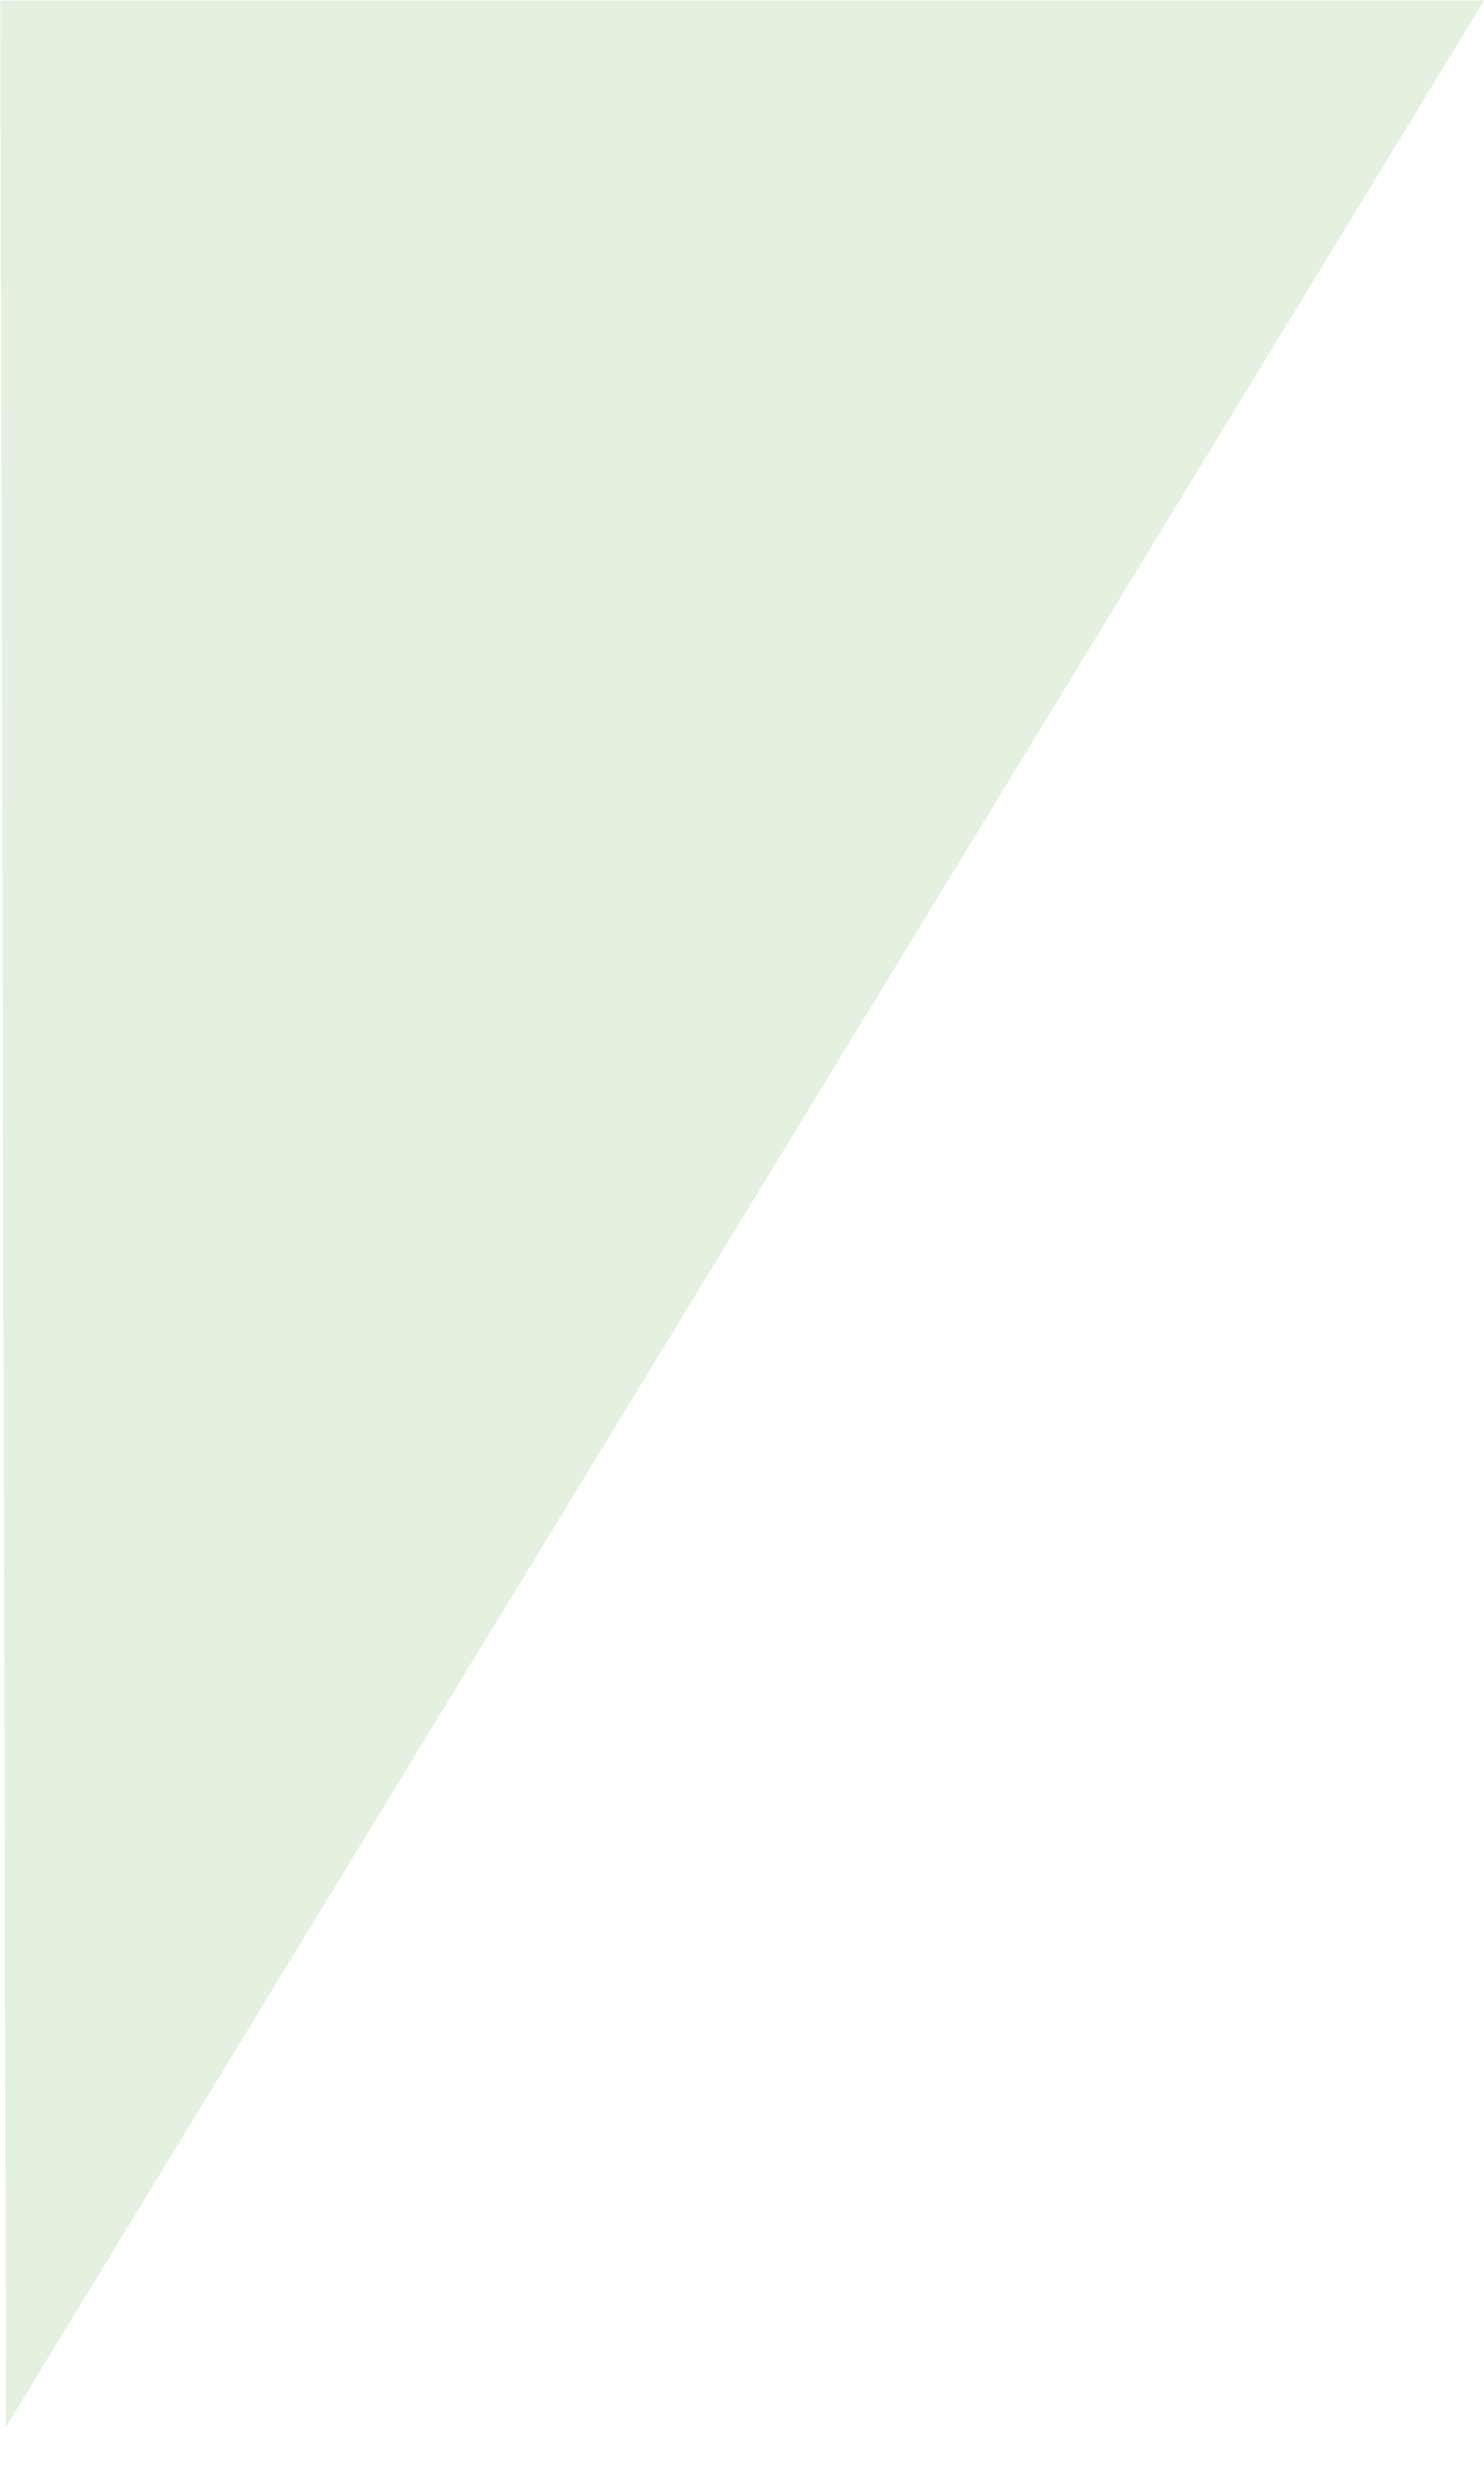
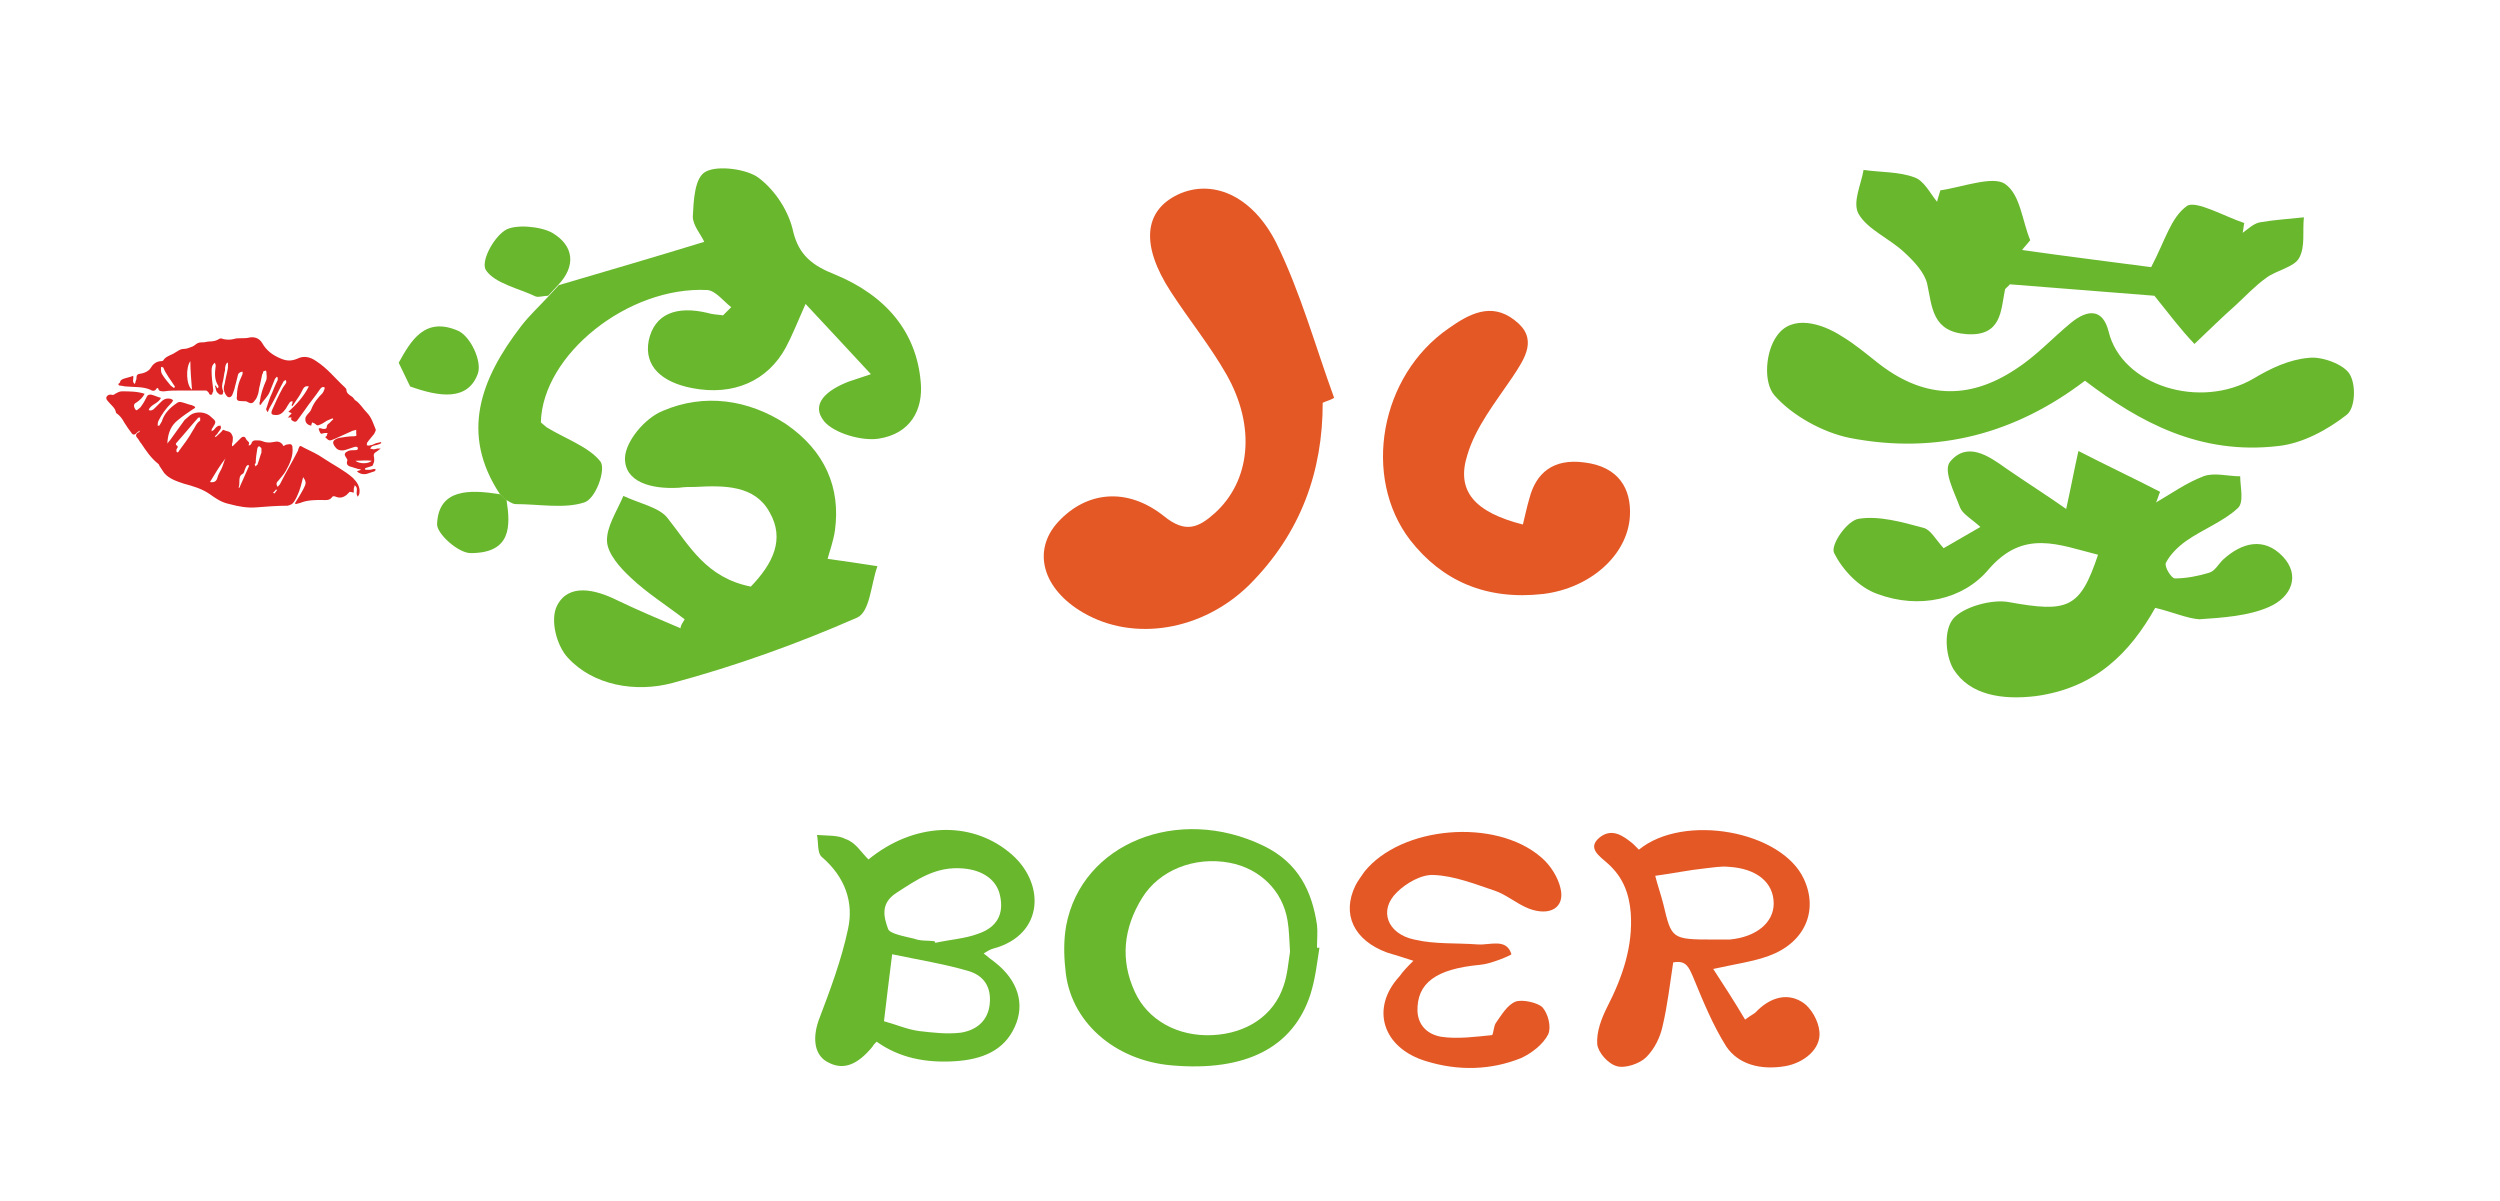
- <svg xmlns="http://www.w3.org/2000/svg" version="1.1" id="图层_1" x="0px" y="0px" viewBox="0 0 548 911" style="enable-background:new 0 0 548 911;" xml:space="preserve">
+ <svg xmlns="http://www.w3.org/2000/svg" version="1.1" id="图层_1" x="0px" y="0px" viewBox="0 0 306 147" style="enable-background:new 0 0 306 147;" xml:space="preserve">
  <style type="text/css">
- 	.st0{opacity:0.5;fill:#CAE3C1;}
+ 	.st0{fill:#DD2525;}
+ 	.st1{fill:#E45826;}
+ 	.st2{fill:#69B72D;}
</style>
-   <polygon class="st0" points="548.1,0.2 2.2,896.2 0.1,0.2 " />
+   <g>
+     <g>
+       <path class="st0" d="M17.1,52.7c-0.1,0.1-0.3,0.2-0.4,0.3c-0.2,0.3-0.5,0.2-0.6,0c-0.3-0.4-0.6-0.8-0.9-1.3    c-0.2-0.4-0.5-0.8-0.9-1.1c-0.1,0-0.1-0.1-0.1-0.1c-0.1-0.6-0.6-0.9-1-1.4c-0.2-0.2-0.3-0.5,0-0.7c0.1-0.1,0.3-0.1,0.4-0.1    c0.2,0.1,0.4,0,0.5-0.1c0.2-0.1,0.5-0.3,0.8-0.3c0.9,0,1.9,0,2.8,0.3c-0.2,0.4-0.5,0.7-0.9,1c-0.4,0.2-0.5,0.4-0.3,0.8    c0.1,0.2,0.2,0.3,0.4,0.1c0.1-0.1,0.3-0.2,0.4-0.4c0.3-0.4,0.5-0.8,0.7-1.2c0.1-0.2,0.3-0.2,0.5-0.2c0.4,0.1,0.8,0.3,1.2,0.4    c-0.3,0.7-1.3,0.8-1.5,1.5c0.3,0.1,0.5,0,0.7-0.2c0.2-0.2,0.5-0.5,0.7-0.7c0.3-0.3,0.6-0.6,1.2-0.5c0.1,0,0.3,0.1,0.4,0.2    c-0.1,0.1-0.1,0.2-0.2,0.3c-0.7,0.7-1.2,1.4-1.6,2.2c-0.1,0.2-0.1,0.4-0.1,0.6c0.1,0,0.1,0,0.2,0c0.1-0.2,0.2-0.3,0.3-0.5    c0.3-1,1-1.7,1.9-2.3c0.1-0.1,0.3-0.1,0.4-0.1c0.5,0.1,0.9,0.3,1.4,0.4c0.5,0.2,0.5,0.3,0.1,0.5c-0.6,0.4-1.2,0.8-1.8,1.3    c-0.9,0.7-1.2,1.6-1.3,2.6c0,0.1,0,0.1,0,0.3c0.1-0.2,0.2-0.3,0.3-0.4c0.6-0.8,1.2-1.7,1.8-2.5c0.2-0.2,0.5-0.4,0.7-0.6    c0.7-0.5,1.9-0.4,2.5,0.2c0.7,0.6,0.7,0.6,0.2,1.4c-0.1,0.1-0.1,0.2-0.1,0.4c0.1-0.1,0.2-0.1,0.3-0.2c0.1-0.1,0.2-0.3,0.4-0.4    c0.1-0.1,0.2-0.1,0.4-0.1c0,0.1,0.1,0.3,0,0.4c-0.1,0.2-0.3,0.4-0.4,0.6c-0.1,0.1-0.2,0.2-0.3,0.3c0,0,0.1,0.1,0.1,0.1    c0.3-0.3,0.7-0.6,0.9-0.9c0.3,0.1,0.5,0.2,0.6,0.2c0.4,0.1,0.5,0.4,0.6,0.7c0,0.3,0,0.6-0.1,0.8c0,0.1,0,0.2,0,0.3    c0,0,0.1,0,0.1,0c0.1-0.1,0.3-0.3,0.4-0.4c0.2-0.2,0.4-0.4,0.6-0.6c0.2-0.2,0.5-0.2,0.6,0.1c0.1,0.3,0.6,0.4,0.3,0.8    c0.1,0,0.1,0,0.2,0c0.1-0.1,0.2-0.2,0.2-0.3c0.1-0.2,0.2-0.3,0.5-0.3c0.3,0,0.6,0,0.8,0.1c0.5,0.2,0.9,0.2,1.4,0.1    c0.4-0.1,0.9-0.1,1.2,0.5c0.2-0.1,0.3-0.2,0.5-0.2c0.4-0.1,0.6,0,0.6,0.4c0.1,1-0.3,1.9-0.8,2.8c-0.2,0.4-0.6,0.8-0.9,1.2    c-0.2,0.2-0.4,0.4-0.1,0.8c0.1-0.2,0.3-0.3,0.3-0.4c0.7-1.4,1.5-2.7,2.2-4.1c0,0,0-0.1,0-0.1c0.2-0.5,0.2-0.5,0.7-0.2    c0.8,0.4,1.7,0.8,2.4,1.3c1.2,0.8,2.6,1.5,3.6,2.4c0.5,0.5,0.9,1.1,0.8,1.8c0,0.2-0.1,0.3-0.2,0.5c-0.4-0.5,0.2-1-0.4-1.4    c0,0.2-0.1,0.3-0.1,0.5c0,0.1,0,0.3,0,0.4c-0.1,0-0.3-0.1-0.5-0.1c-0.1,0.1-0.2,0.2-0.4,0.4c-0.4,0.3-0.8,0.4-1.3,0.2    c-0.2-0.1-0.4-0.1-0.5,0.1c-0.3,0.4-0.8,0.3-1.2,0.3c-0.8,0-1.7,0-2.5,0.3c-0.2,0.1-0.4,0.1-0.7,0.2c0,0-0.1-0.1-0.1-0.1    c0.2-0.3,0.3-0.5,0.5-0.8c0.2-0.4,0.5-0.8,0.7-1.3c0.2-0.4,0.1-0.7-0.2-1.1c0,0.1-0.1,0.3-0.1,0.4c-0.2,0.9-0.5,1.8-1,2.6    c-0.2,0.3-0.4,0.4-0.8,0.5c-1.3,0-2.5,0.1-3.8,0.2c-1.1,0.1-2.2-0.1-3.3-0.4c-1-0.2-1.7-0.7-2.4-1.2c-1-0.7-2.1-1-3.2-1.3    c-0.9-0.3-1.8-0.6-2.4-1.3c-0.2-0.3-0.4-0.6-0.6-0.9c0-0.1-0.1-0.2-0.1-0.2c-0.9-0.7-1.5-1.6-2.1-2.5c-0.2-0.2-0.3-0.5-0.5-0.7    c-0.2-0.2-0.2-0.4,0-0.6C17.1,52.9,17.1,52.8,17.1,52.7C17.1,52.7,17.1,52.7,17.1,52.7z M21.6,55.3c0,0,0.1,0,0.1,0.1    c0.1-0.1,0.2-0.1,0.2-0.2c0.6-0.8,1.2-1.6,1.7-2.5c0.3-0.4,0.4-0.9,0.9-1.2c0,0,0,0,0-0.1c0-0.1,0-0.2,0-0.3c-0.1,0-0.3,0-0.3,0.1    c-0.9,1-1.7,2-2.6,3c-0.1,0.1-0.1,0.2,0,0.3c0.3,0.2,0.1,0.3,0,0.5C21.6,55.1,21.6,55.2,21.6,55.3z M31.3,57.1    c0.1-0.1,0.1-0.2,0.2-0.2c0.2-0.5,0.3-1,0.5-1.5c0-0.2,0-0.4,0-0.5c0-0.1-0.2-0.2-0.3-0.3c-0.1,0.1-0.2,0.2-0.2,0.3    c-0.1,0.6-0.2,1.2-0.2,1.8C31.1,56.8,31.2,56.9,31.3,57.1z M27.6,56.1C27.6,56.1,27.6,56.1,27.6,56.1C26.9,57,26.3,58,25.7,59    c0.5,0.1,0.8-0.1,0.9-0.5c0.1-0.4,0.3-0.7,0.5-1.1C27.3,57,27.4,56.5,27.6,56.1z M30.5,57c0,0-0.1,0-0.1-0.1    c-0.3,0.1-0.3,0.3-0.4,0.5c-0.1,0.2-0.1,0.5-0.3,0.6c-0.4,0.2-0.4,0.6-0.4,1c0,0.2,0,0.4-0.1,0.7c0,0,0.1,0,0.1,0    C29.7,58.8,30.1,57.9,30.5,57z M33.4,60.3c0.1,0,0.1,0.1,0.2,0.1c0.1-0.1,0.2-0.3,0.3-0.4c0,0-0.1-0.1-0.1-0.1    C33.7,60,33.6,60.2,33.4,60.3z" />
+       <path class="st0" d="M16.3,46c0.1,0.4-0.2,0.7,0.2,1c0.1-0.2,0.1-0.4,0.2-0.6c0-0.6,0.1-0.6,0.7-0.7c0.4-0.1,0.8-0.3,1-0.6    c0.3-0.5,0.7-0.9,1.4-0.9c0.1,0,0.2-0.1,0.2-0.1c0.2-0.4,0.8-0.6,1.2-0.8c0.2-0.1,0.3-0.2,0.5-0.3c0.3-0.2,0.5-0.3,0.9-0.3    c0.3,0,0.7-0.2,1-0.3c0.2-0.1,0.4-0.3,0.6-0.4c0.2-0.1,0.5-0.1,0.7-0.1c0.2,0,0.5-0.1,0.7-0.1c0.5,0,0.9-0.1,1.2-0.3    c0.1-0.1,0.4-0.1,0.5,0c0.5,0.1,0.9,0.1,1.3,0c0.3-0.1,0.6-0.1,0.9-0.1c0.4,0,0.7,0,1.1-0.1c0.7-0.1,1.2,0.2,1.5,0.7    c0.5,0.9,1.3,1.5,2.3,1.9c0.7,0.3,1.3,0.3,2,0c0.8-0.4,1.6-0.2,2.3,0.3c1.4,0.9,2.3,2.1,3.5,3.2c0.1,0.1,0.2,0.2,0.2,0.3    c0,0.4,0.3,0.6,0.6,0.8c0.2,0.1,0.3,0.3,0.4,0.4c0,0,0,0.1,0.1,0.1c0.6,0.4,0.9,1,1.4,1.5c0.6,0.6,0.8,1.4,1.1,2.1    c0,0.1-0.1,0.3-0.2,0.5c-0.3,0.4-0.6,0.7-0.8,1c-0.1,0.1-0.1,0.2-0.1,0.4c0.1,0,0.3,0.1,0.4,0c0.2,0,0.4-0.1,0.6-0.2    c0.2-0.1,0.5-0.1,0.7-0.2c0,0,0,0.1,0.1,0.1c-0.1,0.1-0.3,0.2-0.4,0.2c-0.2,0.1-0.5,0.1-0.7,0.2c-0.1,0-0.2,0.2-0.3,0.3    c0.1,0,0.3,0.1,0.4,0.1c0.2,0,0.4-0.1,0.5-0.1c0.1,0,0.2,0,0.4,0c-0.1,0.1-0.3,0.2-0.4,0.3c-0.5,0.3-0.5,0.4-0.4,0.9    c0,0.1,0,0.2,0,0.3c0,0.2-0.1,0.3-0.2,0.6c-0.2,0.1-0.6,0.2-0.9,0.3c0,0.1,0,0.1,0,0.2c0.2,0,0.4,0,0.6,0c0.2,0,0.3-0.1,0.5-0.1    c0.1,0,0.2,0.1,0.2,0.1c-0.1,0.1-0.1,0.2-0.2,0.2c-0.3,0.1-0.6,0.2-0.9,0.3c-0.4,0.1-0.9,0-1.2-0.3c0.1-0.1,0.3-0.1,0.5-0.2    c-0.2-0.1-0.3-0.1-0.4-0.1c-0.2-0.1-0.4-0.1-0.6-0.2c-0.4-0.1-0.9-0.2-0.7-0.8c0.1-0.1-0.1-0.3-0.2-0.5c-0.2-0.3-0.1-0.5,0.3-0.7    c0.3-0.1,0.5-0.1,0.8-0.1c0.2,0,0.4,0,0.4-0.2c0-0.3-0.3-0.2-0.4-0.2c-0.3,0.1-0.6,0.2-0.9,0.3c-0.5,0.2-1.1,0.2-1.4-0.2    c-0.6-0.7-0.3-1,0.4-1.2c0.6-0.1,1.2-0.2,1.8-0.2c0.3,0,0.4-0.1,0.3-0.3c0-0.1,0-0.3,0-0.5c-0.2,0.1-0.5,0.1-0.6,0.2    c-0.7,0.3-1.3,0.6-2,0.9c-0.7,0.3-0.7,0.3-1.2-0.2c0.1-0.1,0.2-0.1,0.2-0.2c0-0.1,0.1-0.2,0.1-0.3c-0.1,0-0.2,0-0.3,0    c-0.2,0-0.4,0.1-0.5,0.1c-0.2-0.2-0.2-0.4-0.3-0.6c0,0,0.1-0.1,0.1-0.1c0.2,0,0.3,0.1,0.5,0.1c0.2,0,0.4,0,0.4-0.3    c0-0.1,0.1-0.3,0.3-0.4c0.2-0.2,0.3-0.3,0.5-0.5c0,0-0.1-0.1-0.1-0.1c-0.2,0.1-0.5,0.2-0.7,0.3c-0.3,0.2-0.6,0.4-0.9,0.5    c-0.2,0.1-0.3,0.1-0.5-0.1c-0.1-0.1-0.2-0.1-0.4-0.2c0,0.1-0.1,0.2-0.1,0.4c-0.6-0.1-0.8-0.5-0.7-1c0-0.1,0.1-0.1,0.1-0.2    c0.2-0.3,0.5-0.5,0.6-0.8c0.3-0.8,0.8-1.4,1.4-2c0-0.1,0.1-0.1,0.1-0.2c0.1-0.2,0.2-0.4,0.1-0.5c-0.3-0.1-0.4,0.1-0.5,0.2    c-0.6,0.9-1.3,1.7-1.9,2.6c-0.3,0.4-0.5,0.7-0.8,1.1c-0.1,0.1-0.2,0.4-0.5,0.3c-0.2-0.1-0.5-0.2-0.3-0.5c-0.2,0-0.3,0-0.5,0    c0.1-0.1,0.2-0.1,0.2-0.2c0.1-0.1,0.2-0.2,0.3-0.3c-0.1-0.1-0.2-0.1-0.4-0.2c1-0.9,1.9-1.9,2.5-3.1c-0.4-0.1-0.6,0.1-0.7,0.3    c-0.2,0.4-0.4,0.8-0.7,1.2c-0.2,0.3-0.4,0.6-0.6,0.9c0,0-0.1,0-0.1-0.1c0-0.1,0.1-0.2,0.1-0.3c0-0.1,0-0.2,0-0.2    c-0.1,0-0.3,0.1-0.3,0.1c-0.2,0.3-0.4,0.6-0.5,0.8c-0.3,0.4-0.6,0.8-1.2,0.8c-0.5,0-0.7-0.1-0.5-0.6c0.4-0.9,0.8-1.8,1.3-2.7    c0.1-0.2,0.3-0.4,0.4-0.6c0.1-0.1,0-0.2,0-0.4c-0.1,0.1-0.3,0.1-0.3,0.2c-0.5,0.9-0.9,1.8-1.4,2.7c-0.2,0.3-0.4,0.7-0.5,1    c0,0-0.1,0-0.1,0c0-0.1-0.2-0.3-0.1-0.4c0.2-0.6,0.4-1.3,0.7-1.9c0.2-0.5,0.4-1,0.6-1.4c0.1-0.1,0.1-0.3,0.1-0.5    c0,0-0.1,0-0.1-0.1c-0.1,0.1-0.3,0.3-0.3,0.4c-0.2,0.5-0.4,1-0.6,1.5c-0.1,0.2-0.2,0.4-0.3,0.5c-0.2,0.3-0.5,0.6-0.7,0.9    c0,0.1-0.1,0.1-0.2,0.2c0-0.2-0.1-0.3,0-0.4c0.1-0.9,0.4-1.8,0.8-2.7c0.1-0.3,0-0.7,0-1c0-0.1-0.1-0.2-0.2-0.1    c-0.1,0-0.2,0.1-0.2,0.1c0,0.1,0,0.2-0.1,0.3c-0.1,0.5-0.2,0.9-0.3,1.4c-0.1,0.3-0.1,0.6-0.2,1c-0.1,0.3-0.2,0.6-0.4,0.8    c-0.2,0.3-0.4,0.5-0.9,0.2c-0.1-0.1-0.4-0.1-0.7-0.1c-0.5,0-0.7-0.1-0.6-0.6c0-0.9,0.2-1.7,0.6-2.5c0.1-0.2,0.1-0.3,0.1-0.5    c-0.4,0-0.6,0.3-0.6,0.5c-0.1,0.5-0.3,1.1-0.4,1.6c-0.1,0.3-0.2,0.6-0.3,0.8c-0.2,0.3-0.5,0.3-0.7,0c-0.3-0.4-0.4-0.9-0.2-1.4    c0.1-0.7,0.3-1.3,0.4-2c0-0.2,0-0.4,0-0.6c0,0-0.1,0-0.1,0c-0.1,0.1-0.2,0.3-0.2,0.4c-0.1,0.2,0,0.5-0.1,0.7    c-0.1,0.4-0.1,0.7-0.2,1.1c-0.1,0.4-0.2,0.8,0,1.2c0,0.1,0.1,0.2,0,0.2c0,0.1,0,0.2-0.1,0.3c-0.1,0-0.2,0-0.3,0    c-0.1-0.1-0.3-0.2-0.4-0.4c-0.1-0.2-0.1-0.5-0.2-0.7c0,0,0.1,0,0.1,0c0.1,0.1,0.1,0.2,0.2,0.3c0,0,0.1,0,0.1,0    c0-0.1,0.1-0.3,0-0.3c-0.5-0.8-0.4-1.6-0.3-2.4c0-0.1,0-0.2-0.1-0.4c-0.4,0.3-0.4,0.7-0.4,1c0,0.8,0.1,1.5,0.2,2.3    c0,0.1,0,0.2,0,0.2c-0.1,0.1-0.1,0.4-0.2,0.4c-0.3,0.1-0.3-0.2-0.4-0.3c-0.1-0.1-0.2-0.2-0.3-0.2c-1,0-2,0-3.1,0    c-0.7,0-1.4,0-2,0.1c-0.3,0-0.7,0-0.7-0.3c0,0-0.1-0.1-0.1-0.1c0,0-0.1,0-0.1,0c-0.2,0.4-0.5,0.4-0.8,0.2c-0.9-0.4-2-0.3-3-0.4    c-0.2,0-0.5-0.1-0.7-0.1c-0.2,0-0.3-0.2-0.1-0.3c0,0,0.1-0.1,0.1-0.1C14.7,46.3,15.6,46.3,16.3,46z M21.3,47.5    C21.4,47.5,21.4,47.5,21.3,47.5c0.1-0.1,0.1-0.2,0.1-0.2c-0.5-0.8-1.1-1.5-1.4-2.3c0,0-0.2-0.1-0.2-0.1c-0.1,0-0.1,0.1-0.1,0.2    c0,0.3,0,0.5,0.2,0.8c0.3,0.5,0.7,0.9,1,1.3C21,47.3,21.2,47.4,21.3,47.5z M23.3,44.2c-0.6,0.8-0.5,3,0.2,3.5    C23.4,46.5,23.3,45.3,23.3,44.2z M43.5,56.4c0.5,0.4,1.6,0.4,2,0C44.8,56.3,44.2,56.4,43.5,56.4z" />
+     </g>
+     <path class="st1" d="M200.6,104c5.5-4.5,17.5-2.3,20.2,3.6c1.8,3.9,0.1,7.8-4.3,9.4c-1.9,0.7-4.1,1-6.8,1.6c1.3,2,2.6,4,3.9,6.2   c0.8-0.6,1.1-0.7,1.3-0.9c1.5-1.6,3.6-2.5,5.6-1.3c1.2,0.7,2.1,2.4,2.2,3.7c0.2,2.1-1.9,3.8-4.2,4.2c-3,0.5-5.7-0.2-7.2-2.4   c-1.7-2.7-2.9-5.7-4.1-8.6c-0.5-1.1-0.8-2-2.4-1.7c-0.4,2.6-0.7,5.3-1.3,7.8c-0.3,1.4-1,2.8-2,3.8c-0.8,0.8-2.6,1.4-3.6,1.1   c-1.1-0.3-2.3-1.7-2.4-2.7c-0.1-1.5,0.5-3.1,1.2-4.5c1.9-3.7,3.2-7.5,2.9-11.6c-0.2-2.3-0.9-4.3-2.8-6c-1-0.9-2.6-1.9-1-3.2   c1.5-1.2,2.9-0.2,4.1,0.8C200,103.4,200.2,103.6,200.6,104z M202.6,107.2c0.3,1.2,0.7,2.3,1,3.5c1,4.2,1,4.3,6.1,4.3   c0.7,0,1.3,0,2,0c3.3-0.3,5.4-2.1,5.4-4.4c0-2.6-2.1-4.3-5.5-4.5c-1-0.1-2,0.1-3,0.2C206.7,106.5,204.8,106.9,202.6,107.2z" />
+     <path class="st2" d="M106.3,105.2c5.5-4.5,12.4-4.8,17.2-0.9c4.5,3.6,4.4,10.1-1.9,11.8c-0.4,0.1-0.7,0.3-1.2,0.6   c0.6,0.5,1,0.8,1.4,1.1c2.8,2.2,3.7,5.1,2.4,7.9c-1.3,2.9-4,4-7.4,4.2c-3.5,0.2-6.7-0.4-9.5-2.4c-0.2,0.2-0.4,0.4-0.5,0.6   c-1.8,2.2-3.5,2.9-5.3,2c-1.8-0.8-2.1-2.9-1.3-5.2c1.4-3.7,2.8-7.4,3.6-11.2c0.7-3.2-0.3-6.3-3.2-8.8c-0.6-0.5-0.4-1.8-0.6-2.7   c1.2,0.1,2.6,0,3.5,0.5C104.7,103.1,105.3,104.2,106.3,105.2z M114.4,115.2c0,0.1,0,0.1,0.1,0.2c1.8-0.4,3.6-0.5,5.2-1.1   c2.4-0.8,3.2-2.5,2.7-4.7c-0.4-1.9-2.1-3.1-4.5-3.3c-3.4-0.3-5.7,1.4-8.2,3c-2,1.3-1.5,3-1,4.4c0.2,0.6,2,0.9,3.2,1.2   C112.7,115.2,113.5,115.1,114.4,115.2z M108.2,125c1.5,0.4,2.8,1,4.3,1.2c1.7,0.2,3.4,0.4,5.1,0.2c1.9-0.3,3.2-1.4,3.5-3.2   c0.3-1.9-0.3-3.6-2.4-4.3c-3-0.9-6.2-1.4-9.5-2.1C108.8,120,108.5,122.4,108.2,125z" />
+     <path class="st2" d="M161.5,116c-0.3,1.9-0.5,3.8-1.1,5.7c-2.1,6.5-7.9,9.5-17,8.7c-7-0.6-12.5-5.4-13-11.8   c-0.2-1.8-0.2-3.6,0.1-5.3c1.9-10.1,13.7-14.8,24.1-9.8c4.4,2.1,6,5.7,6.6,9.7c0.1,0.9,0,1.8,0,2.8C161.3,116,161.4,116,161.5,116z    M157.9,116.5c-0.1-1.5-0.1-2.6-0.3-3.8c-0.6-3.7-3.4-6.4-7.1-7.1c-4.3-0.8-8.6,0.9-10.7,4.3c-2.3,3.7-2.7,7.6-0.9,11.5   c1.6,3.5,5.3,5.5,9.5,5.3c4.2-0.2,7.5-2.4,8.7-6C157.6,119.3,157.7,117.7,157.9,116.5z" />
+     <path class="st1" d="M173,117.6c-1.2-0.4-2.2-0.7-3.2-1c-4.1-1.5-5.6-4.7-3.9-8.2c0.3-0.6,0.7-1.1,1.1-1.7c4.5-5.6,16-6.6,21.6-1.8   c1.2,1,2.1,2.5,2.4,3.8c0.6,2.4-1.3,3.5-3.9,2.5c-1.5-0.6-2.7-1.7-4.2-2.2c-2.4-0.8-4.9-1.8-7.4-1.9c-1.5-0.1-3.4,1-4.5,2.1   c-2.3,2.2-1.2,5.1,2.1,5.8c2.5,0.6,5.2,0.4,7.8,0.6c1.5,0.1,3.5-0.8,4.1,1.2c0,0.1-2.5,1.2-3.9,1.3c-5.3,0.5-7.7,2.2-7.6,5.7   c0.1,1.7,1.2,2.8,2.9,3.1c2,0.3,4.2,0,6.2-0.2c0.2,0,0.2-1.1,0.5-1.5c0.7-1,1.4-2.2,2.4-2.6c0.8-0.3,2.7,0.1,3.3,0.7   c0.7,0.8,1.1,2.4,0.7,3.3c-0.6,1.2-2,2.3-3.3,2.9c-3.7,1.5-7.7,1.6-11.6,0.4c-5.4-1.6-6.9-6.5-3.3-10.4   C171.8,118.8,172.3,118.3,173,117.6z" />
+     <path class="st2" d="M61.2,60.5c-4.9-7.4-2.4-14.1,2.6-20.6c1-1.3,2.3-2.5,3.4-3.7c0.4-0.4,0.8-0.9,1.2-1.3   c5.8-1.7,11.6-3.4,17.8-5.3c-0.4-0.9-1.4-2-1.4-3.1c0.1-1.9,0.2-4.8,1.6-5.5c1.5-0.8,5.1-0.3,6.5,0.8c2.1,1.6,3.7,4.2,4.2,6.6   c0.7,2.8,2.3,4.1,5.1,5.2c6.3,2.6,10,7.1,10.5,13.2c0.3,3.3-1.2,6.3-5.2,6.9c-2.1,0.3-5.4-0.7-6.6-2.1c-1.8-2.2,0.4-3.9,3-4.9   c0.6-0.2,1.2-0.4,2.7-0.9c-2.7-2.9-5-5.4-8-8.6c-1.1,2.5-1.7,4-2.4,5.3c-2.2,4.1-6.4,6-11.5,5c-3.6-0.7-5.9-2.6-5.3-5.8   c0.7-3.3,3.4-4.3,7.2-3.4c0.6,0.2,1.3,0.2,1.9,0.3c0.3-0.3,0.7-0.7,1-1c-0.9-0.7-1.9-2-2.9-2.1c-9.7-0.5-20.2,7.9-20.4,16.2   c0.2,0.2,0.5,0.4,0.7,0.6c2.3,1.4,5.2,2.4,6.6,4.2c0.7,1-0.6,4.6-2,5c-2.4,0.8-5.6,0.2-8.4,0.2c-0.4,0-0.9-0.4-1.3-0.6   C61.7,61,61.4,60.7,61.2,60.5z" />
+     <path class="st2" d="M263.8,74.4c-3.1,5.5-7.3,9.8-14.6,10.8c-4.1,0.5-8.1-0.1-10.1-3.3c-1-1.7-1.2-4.8,0-6.2   c1.2-1.4,4.7-2.4,6.8-2c7.2,1.3,8.7,0.8,10.9-5.8c-4.8-1.2-9.1-3.2-13.4,1.8c-3.1,3.7-8.5,4.9-13.6,3c-2.3-0.8-4.3-3-5.3-5   c-0.5-1,1.6-4,3-4.2c2.5-0.4,5.3,0.4,7.9,1.1c0.9,0.2,1.5,1.4,2.5,2.5c1.6-0.9,2.9-1.7,4.5-2.6c-1.1-1-2.2-1.6-2.5-2.4   c-0.7-1.9-2.1-4.5-1.2-5.6c2.1-2.5,4.7-0.7,6.8,0.8c2.6,1.8,5.3,3.5,7.4,5c0.6-2.7,1-4.9,1.5-7.1c3.3,1.7,6.7,3.3,10,5   c-0.2,0.4-0.3,0.9-0.5,1.3c1.9-1.1,3.7-2.4,5.8-3.2c1.3-0.5,3,0,4.5,0c0,1.3,0.5,3.2-0.3,3.9c-1.7,1.6-4.3,2.6-6.3,4   c-1,0.7-2,1.7-2.5,2.7c-0.2,0.5,0.7,1.9,1.1,1.9c1.4,0,2.9-0.3,4.2-0.7c0.7-0.2,1.1-1,1.7-1.6c2.3-2.1,5-2.8,7.3-0.4   c2.2,2.3,1.1,5-1.7,6.2c-2.5,1.1-5.6,1.3-8.5,1.5C267.7,75.7,265.9,74.9,263.8,74.4z" />
+     <path class="st1" d="M161.9,49.3c0,8.3-2.6,15.9-9,22.3c-5.7,5.6-14.1,7-20.3,3.4c-5-2.9-6.3-7.6-3.1-11.1c3.5-3.8,8.5-4.3,13-0.7   c2.6,2.1,4.2,1.4,6.2-0.4c4.3-3.9,5.1-10.5,1.4-17c-2-3.5-4.6-6.7-6.8-10.1c-3.7-5.7-3.3-9.9,0.9-11.9c4.1-1.9,9,0,12,5.9   c3,6.1,4.8,12.7,7.1,19C162.8,49,162.3,49.1,161.9,49.3z" />
+     <path class="st2" d="M83.8,75.8c-2.2-1.7-4.6-3.2-6.6-5.1c-1.3-1.2-2.8-2.9-2.9-4.4c-0.1-1.8,1.2-3.7,2-5.6   c1.9,0.9,4.4,1.4,5.4,2.7c2.7,3.4,4.7,7.3,10.2,8.4c2.7-2.8,4.2-5.8,2.3-9.1c-1.8-3.3-5.5-3.3-9.1-3.1c-0.7,0-1.3,0-2,0.1   c-3.4,0.2-6.7-0.7-6.6-3.7c0.1-2,2.4-4.8,4.6-5.7c5.1-2.2,10.5-1.4,15.1,1.6c4.8,3.3,6.7,7.8,6,13c-0.2,1.4-0.7,2.7-0.9,3.5   c2.2,0.3,4.1,0.6,6.1,0.9c-0.8,2.2-0.9,5.6-2.5,6.3c-7.3,3.2-14.8,5.9-22.6,8c-4.5,1.2-9.7,0.3-12.8-3.1c-1.4-1.5-2.2-4.7-1.3-6.4   c1.4-2.7,4.6-2,7.4-0.6c2.5,1.2,5.1,2.3,7.7,3.4C83.3,76.5,83.6,76.2,83.8,75.8z" />
+     <path class="st2" d="M255.2,46.6c-8.4,6.4-18,9.1-28.8,7c-3.4-0.7-7.1-2.8-9.2-5.2c-1.4-1.6-1.1-5.4,0.3-7.3c1.8-2.6,5.4-1.6,8,0.1   c1.5,0.9,2.8,2,4.2,3.1c5.5,4.4,11.1,4.8,17,0.9c2.5-1.6,4.5-3.8,6.8-5.7c2.1-1.7,3.9-1.7,4.6,1.1c1.6,6.6,11.2,9.6,17.8,5.7   c2-1.2,4.3-2.3,6.7-2.5c1.6-0.2,4.3,0.8,5,2c0.8,1.3,0.7,4.2-0.4,5c-2.3,1.8-5.4,3.5-8.4,3.8C269.3,55.7,261.9,51.7,255.2,46.6z" />
+     <path class="st1" d="M186.4,64.2c0.3-1.2,0.5-2.2,0.8-3.2c0.8-3.1,2.9-4.9,6.7-4.4c4.2,0.5,5.8,3.2,5.6,6.6   c-0.3,4.8-4.9,8.8-10.6,9.5c-7,0.8-12.4-1.6-16.3-6.6c-5.9-7.7-3.7-20.1,4.7-25.9c2.4-1.7,5.2-3.3,8.1-1c2.9,2.2,1.3,4.6-0.3,7   c-2.1,3.1-4.5,6.1-5.5,9.5C178.2,60.1,180.5,62.7,186.4,64.2z" />
+     <path class="st2" d="M263.7,36.2c-5.2-0.4-11.5-0.9-17.7-1.4c-0.2,0.3-0.6,0.5-0.6,0.7c-0.5,2.5-0.4,5.7-4.7,5.4   c-4.2-0.3-4.2-3.3-4.8-6.1c-0.3-1.4-1.6-2.8-2.8-3.9c-1.8-1.7-4.5-2.8-5.6-4.7c-0.8-1.4,0.3-3.6,0.6-5.4c2.1,0.3,4.3,0.2,6.2,0.9   c1.2,0.4,1.9,1.9,2.8,3c0.1-0.5,0.3-1,0.4-1.4c2.7-0.4,6.4-1.8,7.9-0.8c1.9,1.3,2.1,4.5,3.1,6.9c-0.3,0.4-0.7,0.8-1,1.2   c5.6,0.8,11.3,1.5,15.8,2.1c1.7-3.2,2.4-6.1,4.4-7.5c1.1-0.7,4.6,1.3,7,2.1c-0.1,0.4-0.1,0.8-0.2,1.2c0.7-0.5,1.4-1.2,2.2-1.3   c1.7-0.3,3.5-0.4,5.3-0.6c-0.2,1.7,0.2,3.6-0.6,5c-0.6,1.1-2.8,1.5-4,2.4c-1.4,1-2.6,2.3-3.8,3.4c-1.7,1.5-3.3,3.1-5,4.7   C266.9,40.3,265.7,38.7,263.7,36.2z" />
+     <path class="st2" d="M48.8,44.4c1.5-2.7,3.2-5.7,7.3-3.9c1.5,0.7,2.9,3.7,2.4,5.2c-1.2,3.4-4.7,2.9-8.3,1.6 M46.6,48.9" />
+     <path class="st2" d="M68.3,34.9c-0.4,0.4-0.8,0.9-1.2,1.3c-0.5,0-1.1,0.2-1.5,0.1c-2.1-1-5-1.6-6.1-3.2c-0.7-1,0.8-3.9,2.3-4.9   c1.2-0.8,4.4-0.5,5.8,0.3C70.3,30.1,70.5,32.6,68.3,34.9z" />
+     <path class="st2" d="M61.2,60.5c0.3,0.2,0.5,0.5,0.8,0.7c0.5,3.2,0.6,6.5-4.4,6.5c-1.5,0-4.2-2.4-4.1-3.6   C53.7,59.8,57.5,59.9,61.2,60.5z" />
+   </g>
</svg>
